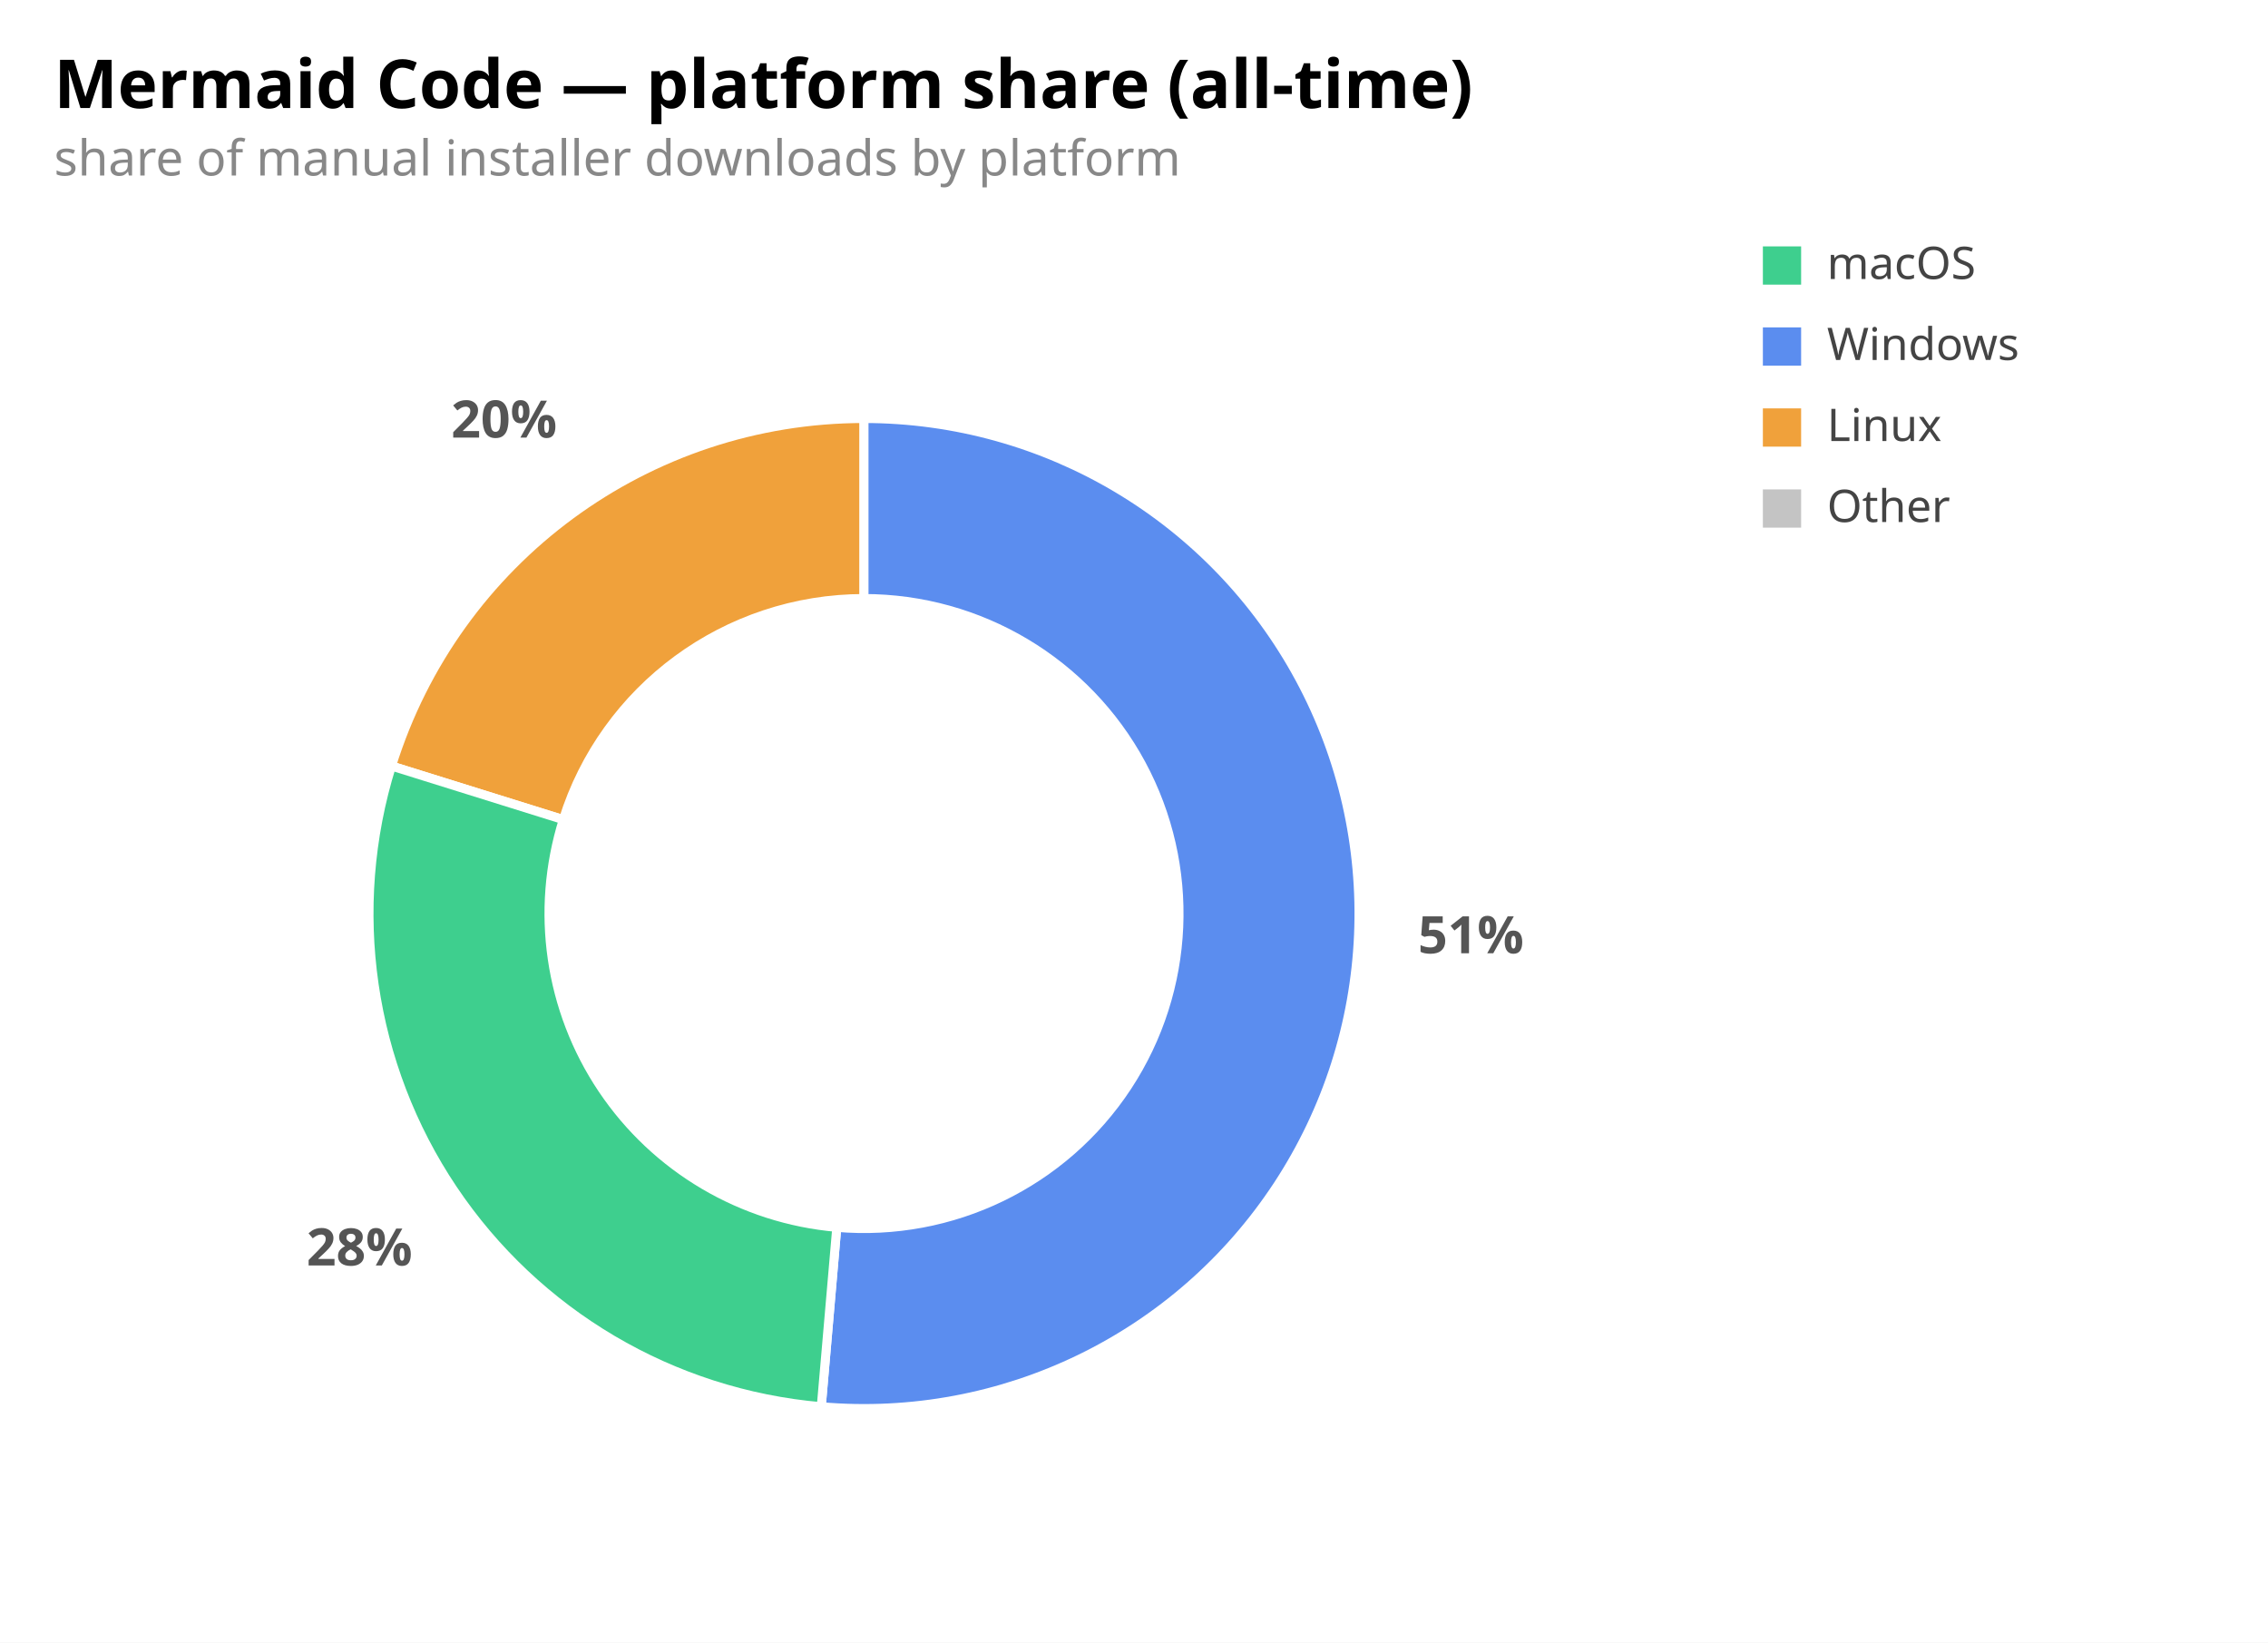
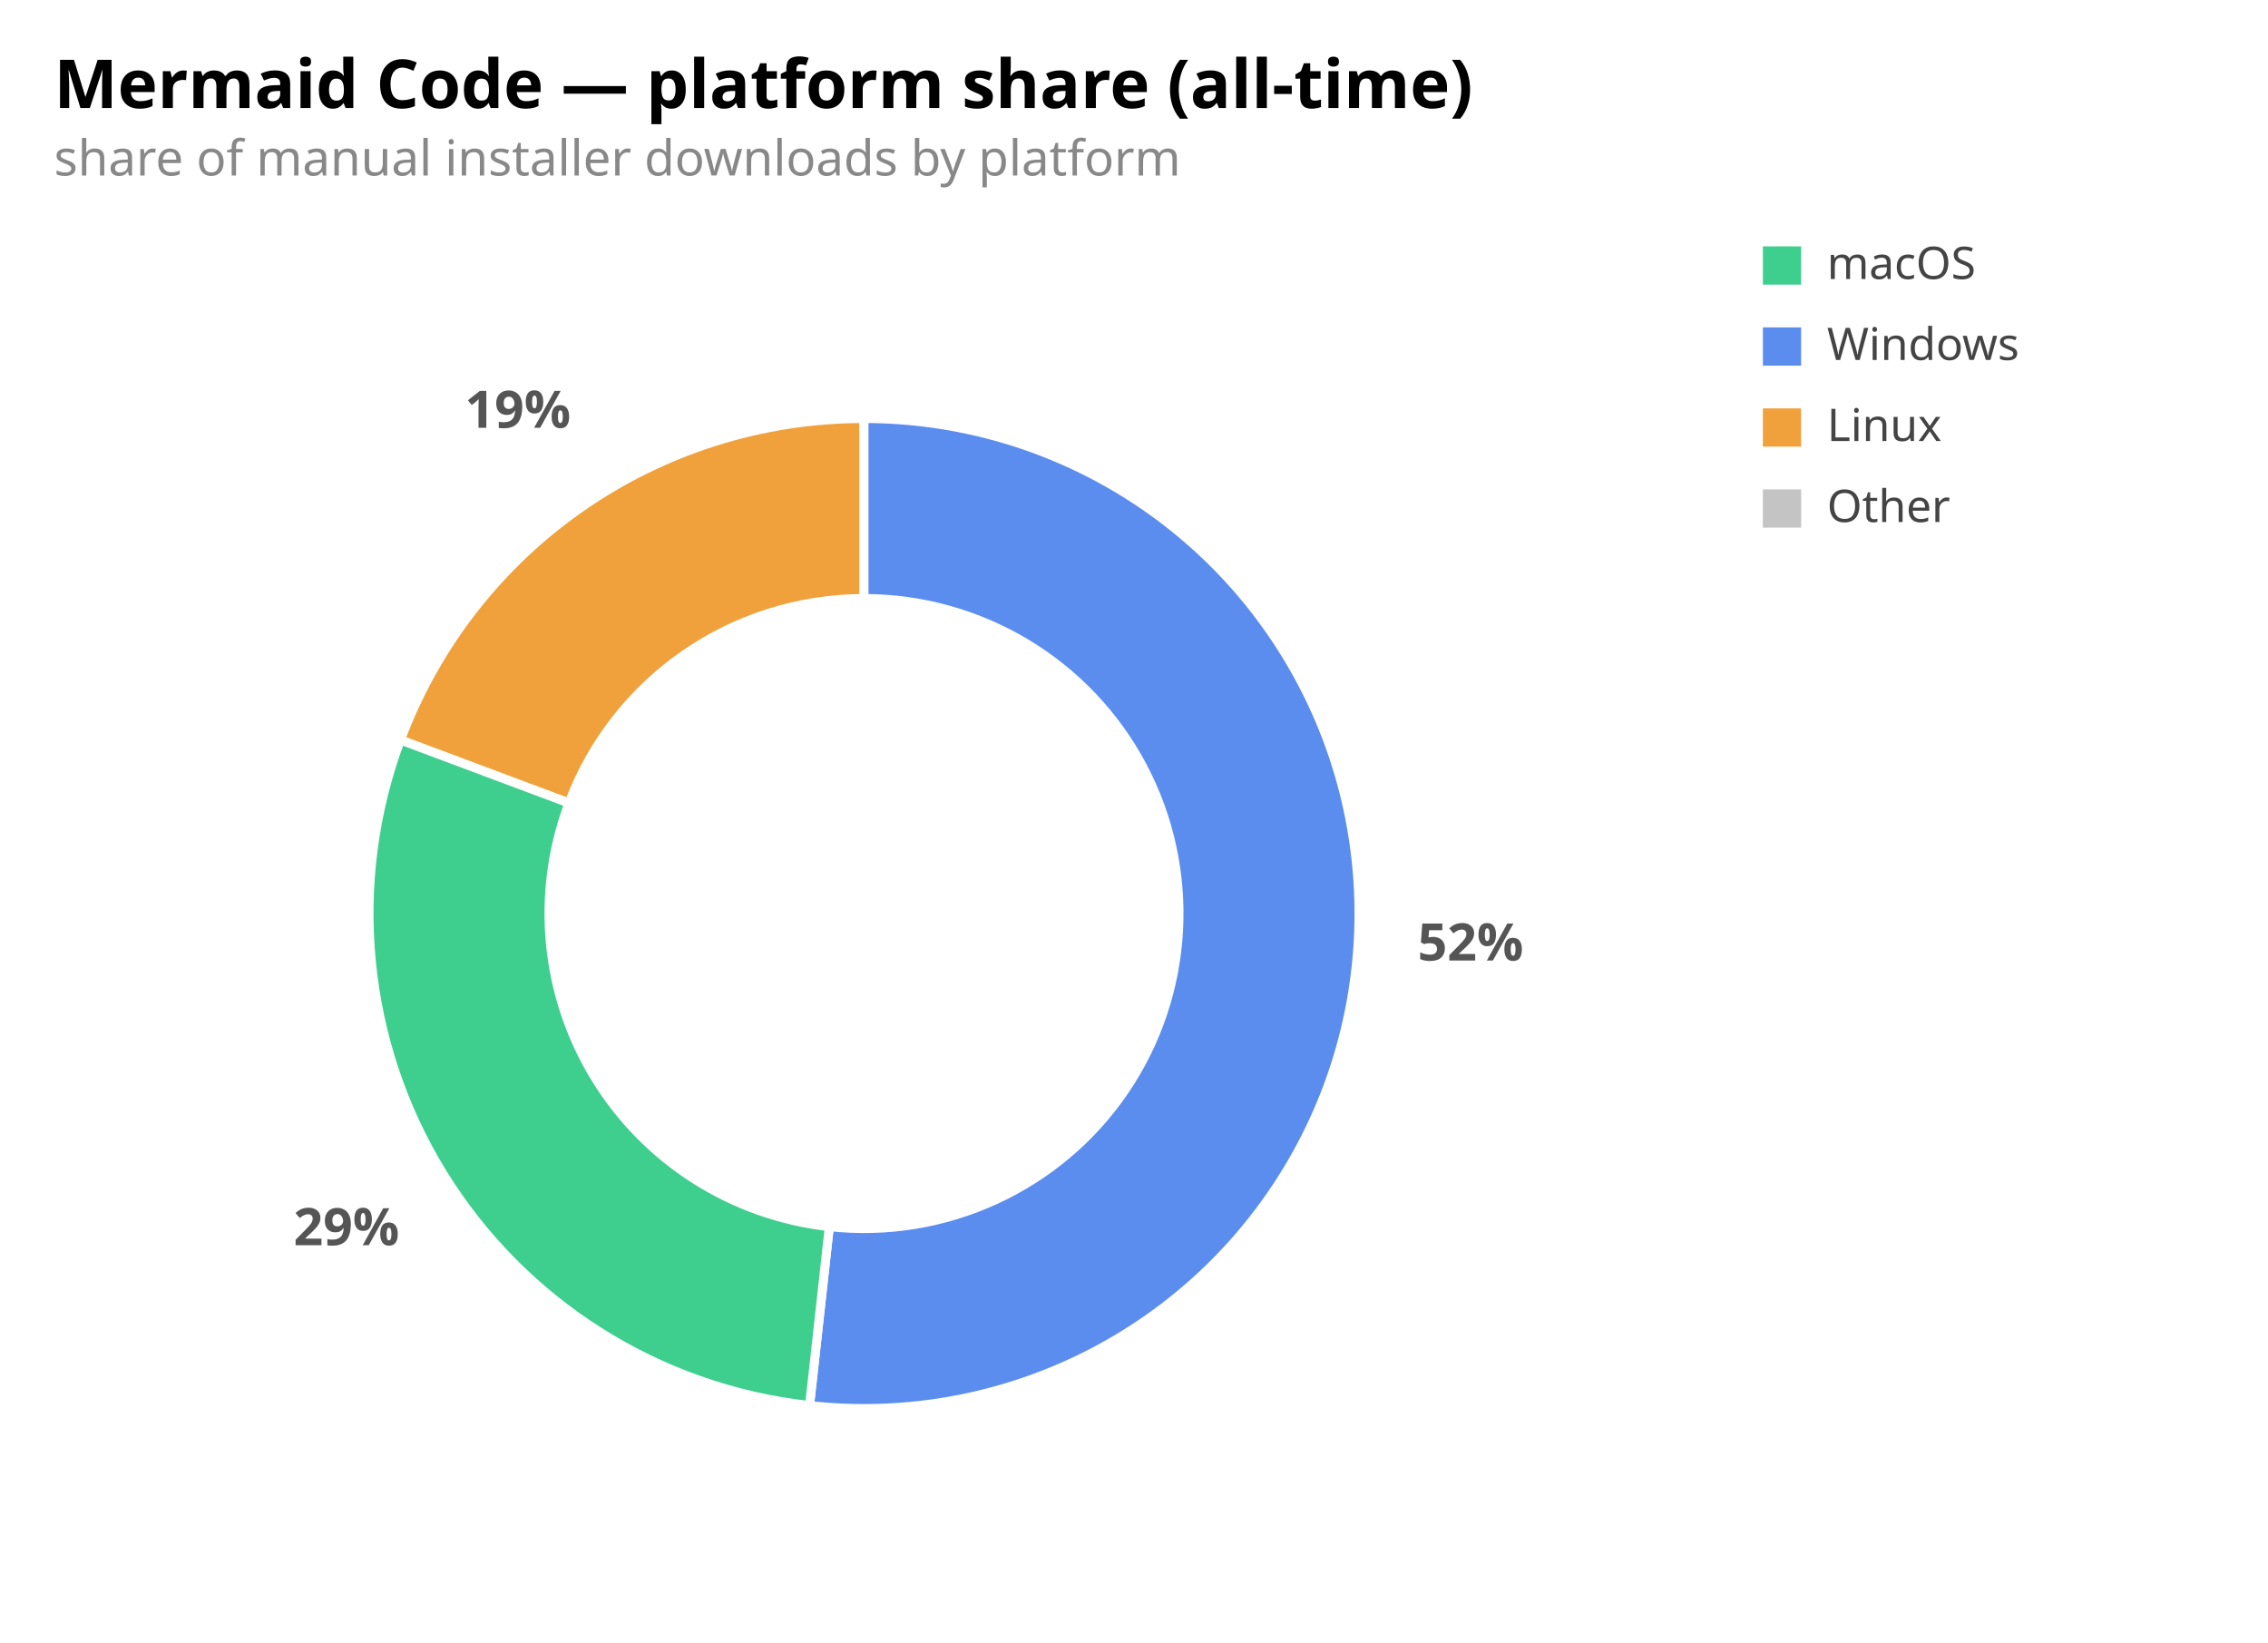
<svg xmlns="http://www.w3.org/2000/svg" version="1.1" class="marks" width="504" height="365" viewBox="0 0 504 365">
  <rect width="504" height="365" fill="white" />
  <g fill="none" stroke-miterlimit="4" transform="translate(12,53)">
    <g class="mark-group role-frame root" role="graphics-object" aria-roledescription="group mark container">
      <g transform="translate(0,0)">
        <path class="background" aria-hidden="true" d="M0,0h360v300h-360Z" />
        <g>
          <g class="mark-arc role-mark layer_0_marks" role="graphics-object" aria-roledescription="arc mark container">
-             <path aria-label="downloads: 22; platform: Linux" role="graphics-symbol" aria-roledescription="arc mark" transform="translate(180,150)" d="M0,-110A110,110,0,0,0,-105.001,-32.784L-66.819,-20.862A70,70,0,0,1,0,-70Z" fill="#f0a13b" stroke="white" stroke-width="2" />
-             <path aria-label="downloads: 56; platform: Windows" role="graphics-symbol" aria-roledescription="arc mark" transform="translate(180,150)" d="M-9.499,109.589A110,110,0,1,0,0,-110L0,-70A70,70,0,1,1,-6.045,69.738Z" fill="#5b8def" stroke="white" stroke-width="2" />
-             <path aria-label="downloads: 31; platform: macOS" role="graphics-symbol" aria-roledescription="arc mark" transform="translate(180,150)" d="M-105.001,-32.784A110,110,0,0,0,-9.499,109.589L-6.045,69.738A70,70,0,0,1,-66.819,-20.862Z" fill="#3ecf8e" stroke="white" stroke-width="2" />
+             <path aria-label="downloads: 22; platform: Linux" role="graphics-symbol" aria-roledescription="arc mark" transform="translate(180,150)" d="M0,-110A110,110,0,0,0,-103.016,-38.57L-65.556,-24.545A70,70,0,0,1,0,-70Z" fill="#f0a13b" stroke="white" stroke-width="2" />
+             <path aria-label="downloads: 59; platform: Windows" role="graphics-symbol" aria-roledescription="arc mark" transform="translate(180,150)" d="M-12.101,109.332A110,110,0,1,0,0,-110L0,-70A70,70,0,1,1,-7.701,69.575Z" fill="#5b8def" stroke="white" stroke-width="2" />
+             <path aria-label="downloads: 33; platform: macOS" role="graphics-symbol" aria-roledescription="arc mark" transform="translate(180,150)" d="M-103.016,-38.57A110,110,0,0,0,-12.101,109.332L-7.701,69.575A70,70,0,0,1,-65.556,-24.545Z" fill="#3ecf8e" stroke="white" stroke-width="2" />
          </g>
          <g class="mark-text role-mark layer_1_marks" role="graphics-object" aria-roledescription="text mark container">
-             <text aria-label="downloads: 22; platform: Linux; frac: 20%" role="graphics-symbol" aria-roledescription="text mark" text-anchor="middle" transform="translate(100.0207,44.24193)" font-family="sans-serif" font-size="11.5px" font-weight="600" fill="#555" opacity="1">20%</text>
-             <text aria-label="downloads: 56; platform: Windows; frac: 51%" role="graphics-symbol" aria-roledescription="text mark" text-anchor="middle" transform="translate(314.8739,158.8346)" font-family="sans-serif" font-size="11.5px" font-weight="600" fill="#555" opacity="1">51%</text>
-             <text aria-label="downloads: 31; platform: macOS; frac: 28%" role="graphics-symbol" aria-roledescription="text mark" text-anchor="middle" transform="translate(67.88689,228.2041)" font-family="sans-serif" font-size="11.5px" font-weight="600" fill="#555" opacity="1">28%</text>
+             <text aria-label="downloads: 22; platform: Linux; frac: 19%" role="graphics-symbol" aria-roledescription="text mark" text-anchor="middle" transform="translate(103.0759,42.05999)" font-family="sans-serif" font-size="11.5px" font-weight="600" fill="#555" opacity="1">19%</text>
+             <text aria-label="downloads: 59; platform: Windows; frac: 52%" role="graphics-symbol" aria-roledescription="text mark" text-anchor="middle" transform="translate(314.795,160.4368)" font-family="sans-serif" font-size="11.5px" font-weight="600" fill="#555" opacity="1">52%</text>
+             <text aria-label="downloads: 33; platform: macOS; frac: 29%" role="graphics-symbol" aria-roledescription="text mark" text-anchor="middle" transform="translate(64.99088,223.6958)" font-family="sans-serif" font-size="11.5px" font-weight="600" fill="#555" opacity="1">29%</text>
          </g>
          <g class="mark-group role-legend" role="graphics-symbol" aria-roledescription="legend" aria-label="Symbol legend for fill color with 4 values: macOS, Windows, Linux, Other">
            <g transform="translate(378,0)">
              <path class="background" aria-hidden="true" d="M0,0h72v68h-72Z" pointer-events="none" />
              <g>
                <g class="mark-group role-legend-entry">
                  <g transform="translate(0,0)">
                    <path class="background" aria-hidden="true" d="M0,0h0v0h0Z" pointer-events="none" />
                    <g>
                      <g class="mark-group role-scope" role="graphics-object" aria-roledescription="group mark container">
                        <g transform="translate(0,0)">
                          <path class="background" aria-hidden="true" d="M0,0h72v14h-72Z" pointer-events="none" opacity="1" />
                          <g>
                            <g class="mark-symbol role-legend-symbol" pointer-events="none">
                              <path transform="translate(6,6)" d="M-5,-5h10v10h-10Z" fill="#3ecf8e" stroke="white" stroke-width="1.5" opacity="1" />
                            </g>
                            <g class="mark-text role-legend-label" pointer-events="none">
                              <text text-anchor="start" transform="translate(16,9)" font-family="sans-serif" font-size="10px" fill="#444" opacity="1">macOS</text>
                            </g>
                          </g>
                          <path class="foreground" aria-hidden="true" d="" pointer-events="none" display="none" />
                        </g>
                        <g transform="translate(0,18)">
                          <path class="background" aria-hidden="true" d="M0,0h72v14h-72Z" pointer-events="none" opacity="1" />
                          <g>
                            <g class="mark-symbol role-legend-symbol" pointer-events="none">
                              <path transform="translate(6,6)" d="M-5,-5h10v10h-10Z" fill="#5b8def" stroke="white" stroke-width="1.5" opacity="1" />
                            </g>
                            <g class="mark-text role-legend-label" pointer-events="none">
                              <text text-anchor="start" transform="translate(16,9)" font-family="sans-serif" font-size="10px" fill="#444" opacity="1">Windows</text>
                            </g>
                          </g>
                          <path class="foreground" aria-hidden="true" d="" pointer-events="none" display="none" />
                        </g>
                        <g transform="translate(0,36)">
                          <path class="background" aria-hidden="true" d="M0,0h72v14h-72Z" pointer-events="none" opacity="1" />
                          <g>
                            <g class="mark-symbol role-legend-symbol" pointer-events="none">
                              <path transform="translate(6,6)" d="M-5,-5h10v10h-10Z" fill="#f0a13b" stroke="white" stroke-width="1.5" opacity="1" />
                            </g>
                            <g class="mark-text role-legend-label" pointer-events="none">
                              <text text-anchor="start" transform="translate(16,9)" font-family="sans-serif" font-size="10px" fill="#444" opacity="1">Linux</text>
                            </g>
                          </g>
                          <path class="foreground" aria-hidden="true" d="" pointer-events="none" display="none" />
                        </g>
                        <g transform="translate(0,54)">
                          <path class="background" aria-hidden="true" d="M0,0h72v14h-72Z" pointer-events="none" opacity="1" />
                          <g>
                            <g class="mark-symbol role-legend-symbol" pointer-events="none">
                              <path transform="translate(6,6)" d="M-5,-5h10v10h-10Z" fill="#c4c4c4" stroke="white" stroke-width="1.5" opacity="1" />
                            </g>
                            <g class="mark-text role-legend-label" pointer-events="none">
                              <text text-anchor="start" transform="translate(16,9)" font-family="sans-serif" font-size="10px" fill="#444" opacity="1">Other</text>
                            </g>
                          </g>
                          <path class="foreground" aria-hidden="true" d="" pointer-events="none" display="none" />
                        </g>
                      </g>
                    </g>
                    <path class="foreground" aria-hidden="true" d="" pointer-events="none" display="none" />
                  </g>
                </g>
              </g>
              <path class="foreground" aria-hidden="true" d="" pointer-events="none" display="none" />
            </g>
          </g>
          <g class="mark-group role-title">
            <g transform="translate(0,-41)">
              <path class="background" aria-hidden="true" d="M0,0h0v0h0Z" pointer-events="none" />
              <g>
                <g class="mark-text role-title-text" role="graphics-symbol" aria-roledescription="title" aria-label="Title text 'Mermaid Code — platform share (all-time)'" pointer-events="none">
                  <text text-anchor="start" transform="translate(0,12)" font-family="sans-serif" font-size="15px" font-weight="600" fill="#000" opacity="1">Mermaid Code — platform share (all-time)</text>
                </g>
                <g class="mark-text role-title-subtitle" role="graphics-symbol" aria-roledescription="subtitle" aria-label="Subtitle text 'share of manual installer downloads by platform'" pointer-events="none">
                  <text text-anchor="start" transform="translate(0,27)" font-family="sans-serif" font-size="11px" fill="#888" opacity="1">share of manual installer downloads by platform</text>
                </g>
              </g>
              <path class="foreground" aria-hidden="true" d="" pointer-events="none" display="none" />
            </g>
          </g>
        </g>
        <path class="foreground" aria-hidden="true" d="" display="none" />
      </g>
    </g>
  </g>
</svg>
